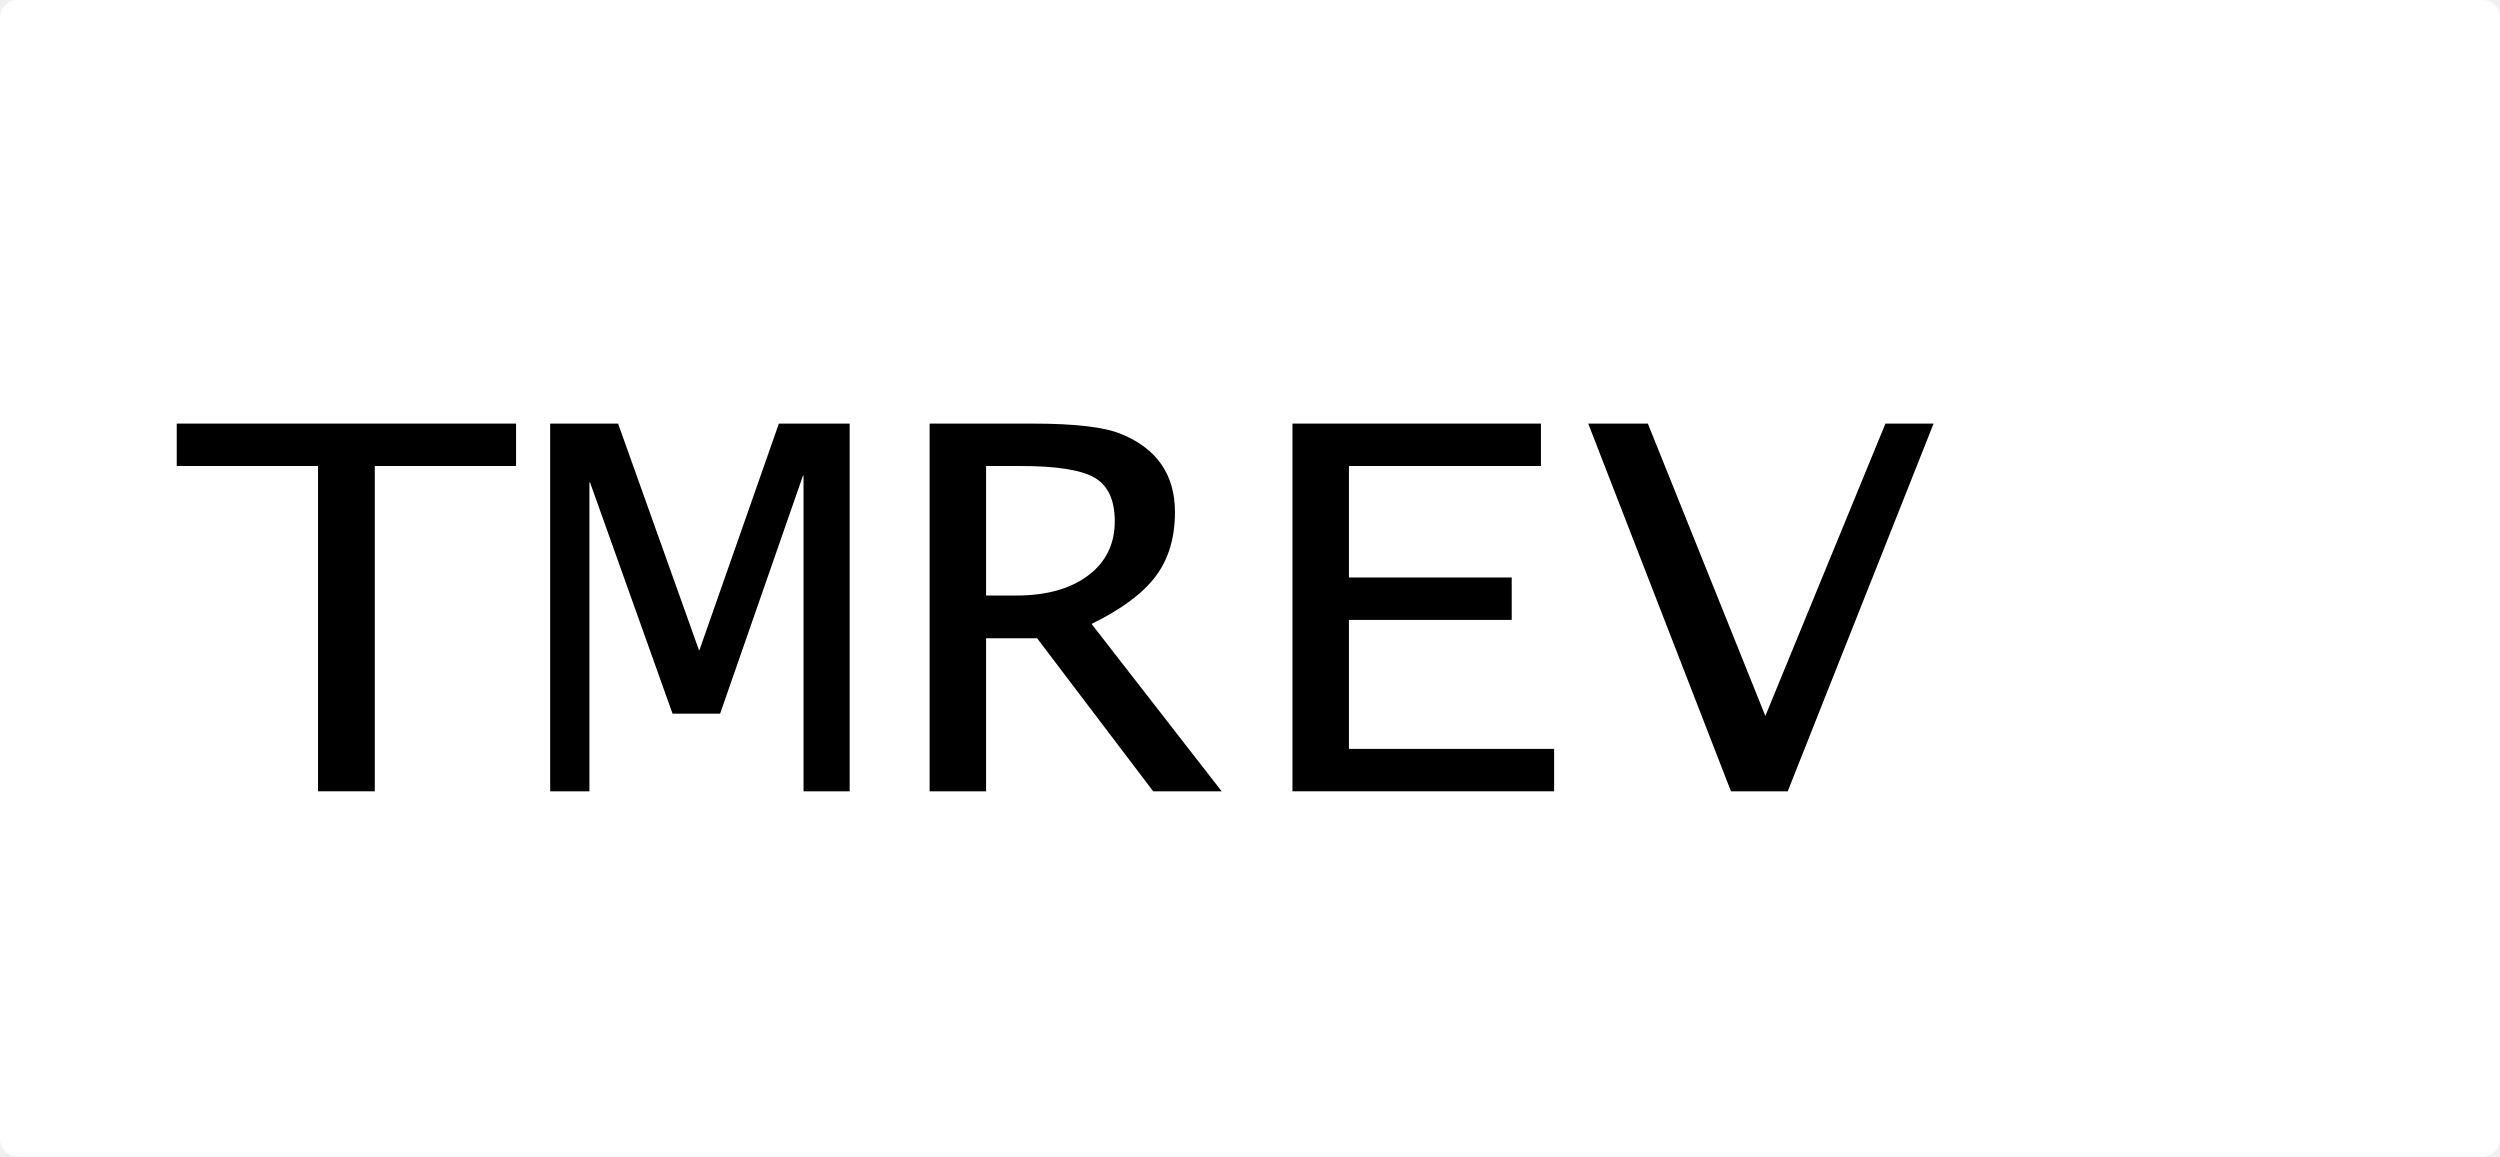
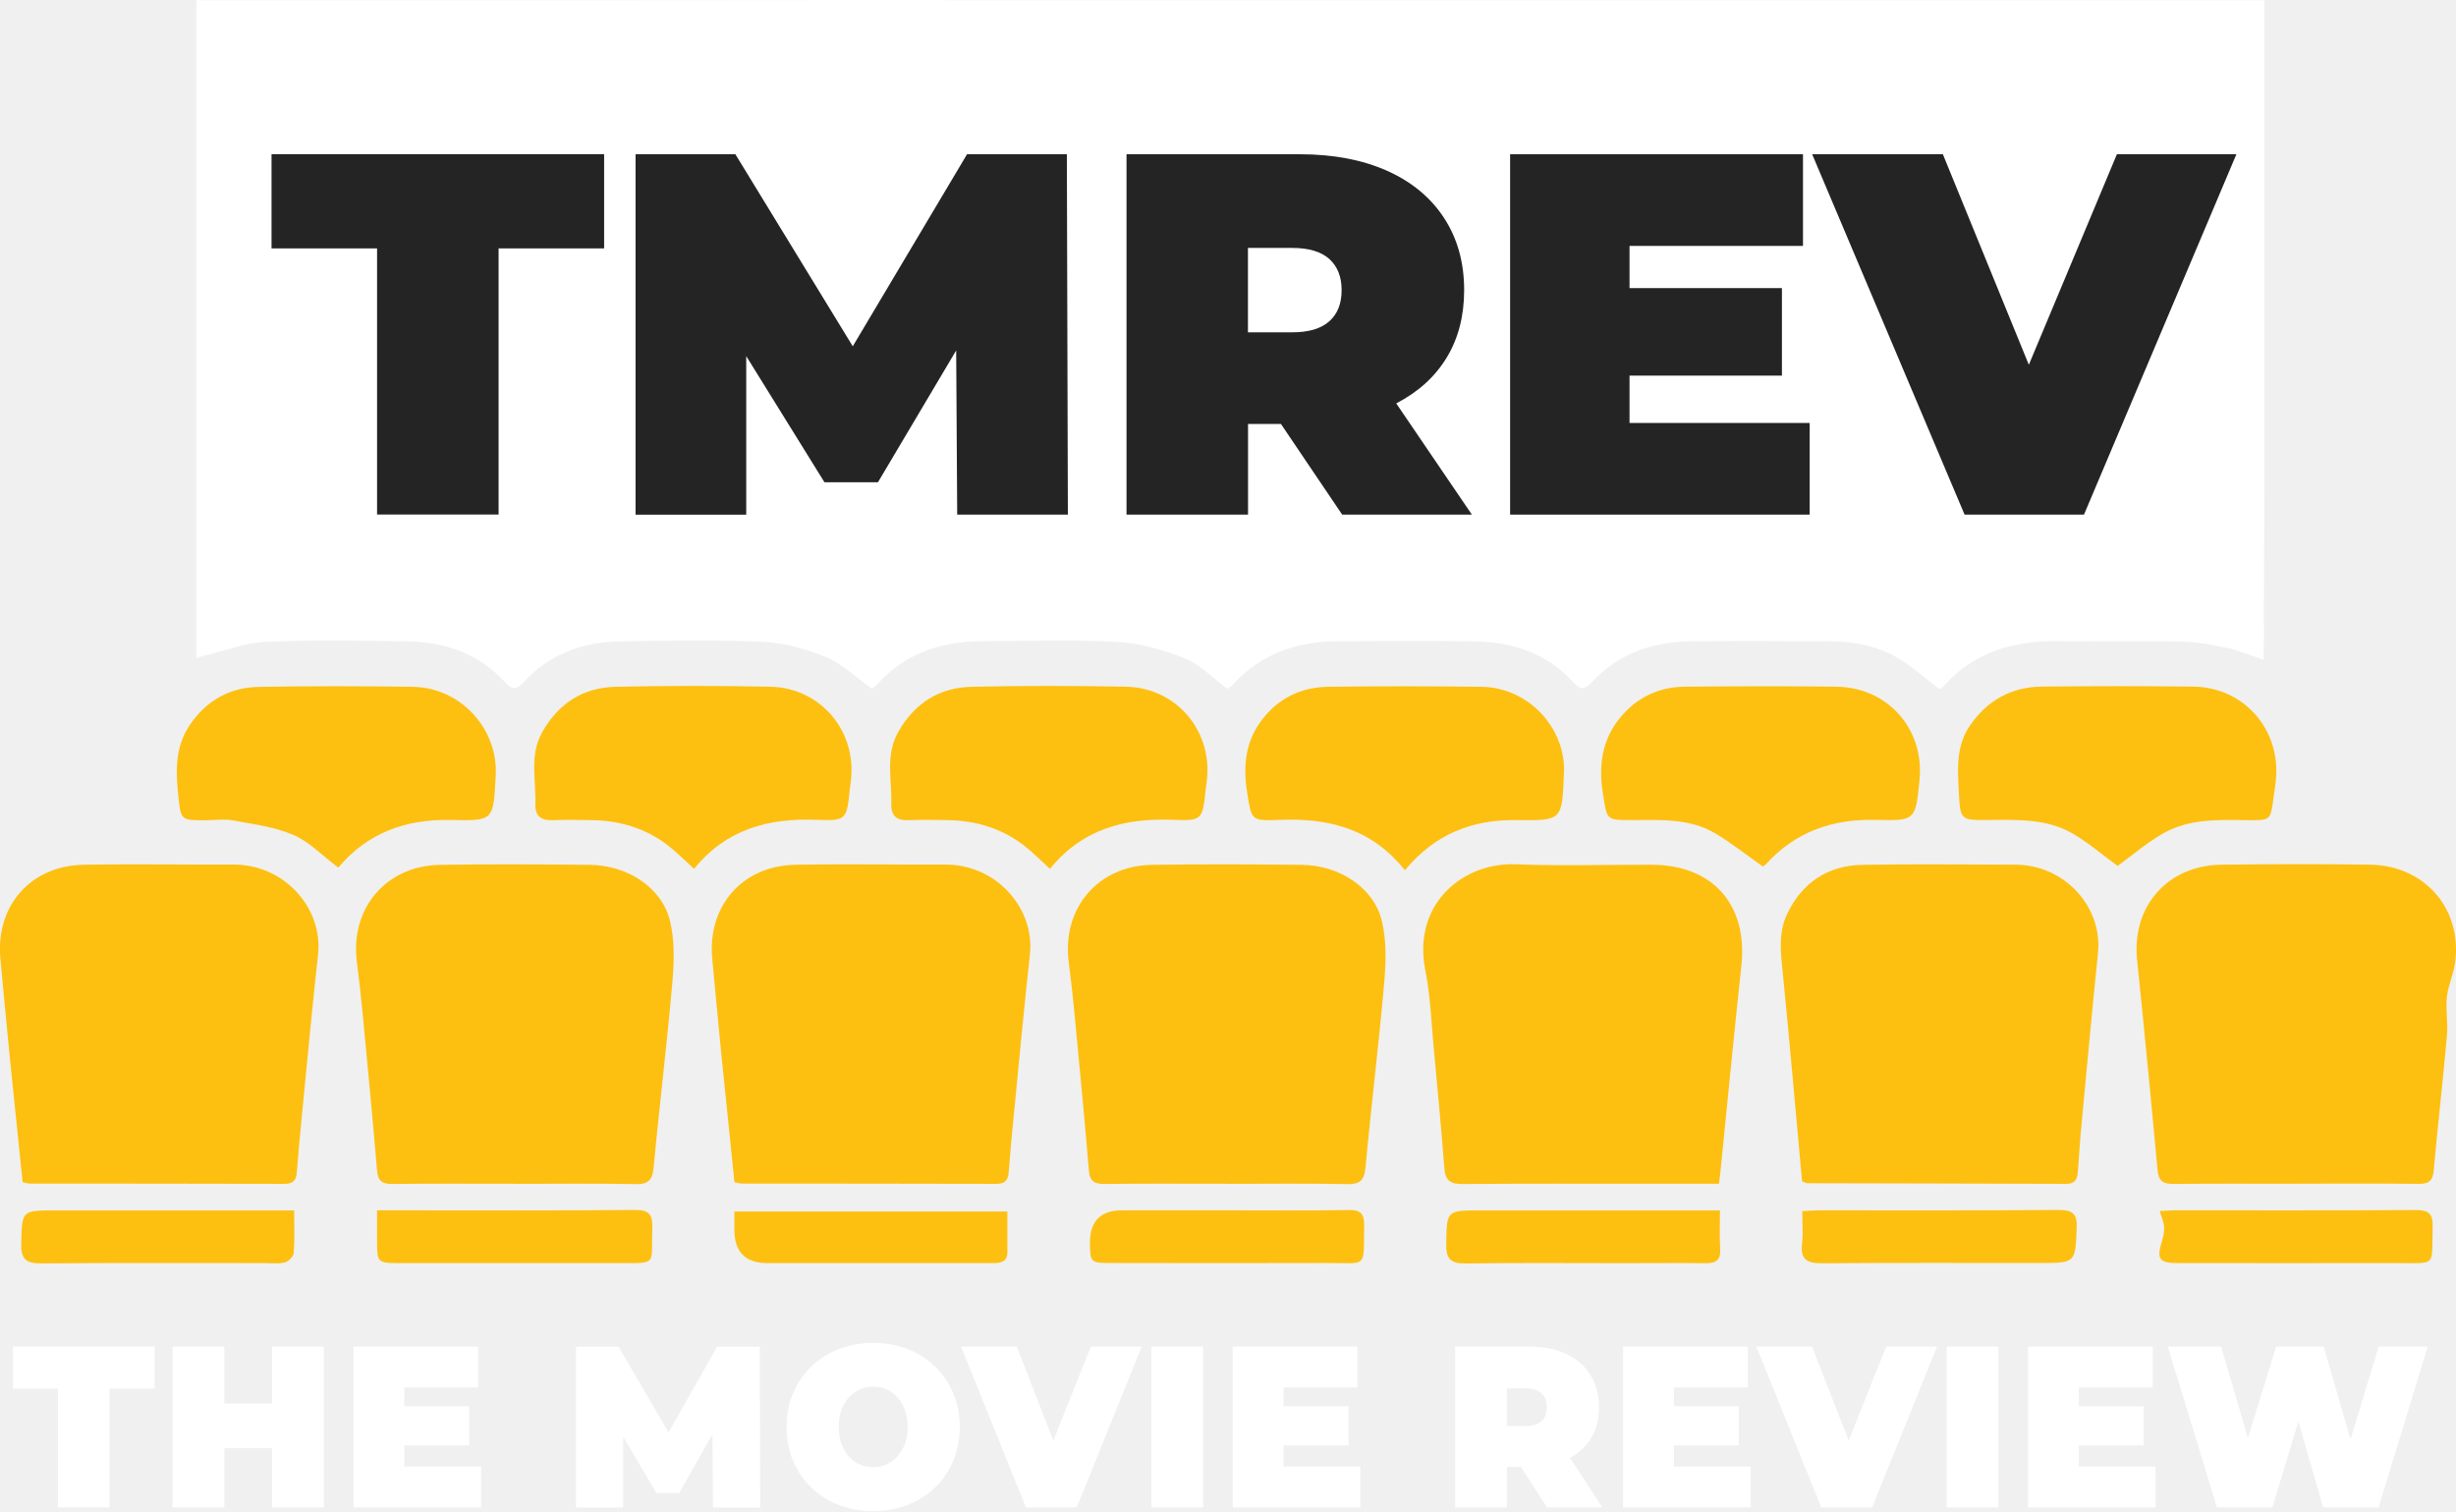
- <svg xmlns="http://www.w3.org/2000/svg" width="575" height="266" viewBox="0 0 575 266">
-   <g id="Group_16" data-name="Group 16" transform="translate(-6838 -374)">
-     <rect id="Rectangle_15" data-name="Rectangle 15" width="575" height="266" rx="4" transform="translate(6838 374)" fill="#fff" />
-     <defs>
-       <path id="gl_1" d="M34.146,-0 L34.146,-74.817 L1.648,-74.817 L1.648,-84.573 L79.695,-84.573 L79.695,-74.817 L47.197,-74.817 L47.197,-0 L34.146,-0 ZM34.146,-0 Z" />
-     </defs>
-     <use href="#gl_1" transform="matrix(1 0 0 1 6877 556)" fill="rgba(0,0,0,1)" stroke-width="1" stroke-linejoin="miter-clip" stroke-miterlimit="4" stroke-linecap="butt" stroke="none" />
-     <defs>
-       <path id="gl_2" d="M6.196,-0 L6.196,-84.573 L21.819,-84.573 L40.408,-32.498 L40.54,-32.498 L58.799,-84.573 L75.081,-84.573 L75.081,-0 L64.468,-0 L64.468,-72.576 L64.336,-72.576 L45.286,-17.864 L34.343,-17.864 L15.359,-71.06 L15.227,-71.06 L15.227,-0 L6.196,-0 ZM6.196,-0 Z" />
-     </defs>
-     <use href="#gl_2" transform="matrix(1 0 -0 1 6958.342 556)" fill="rgba(0,0,0,1)" stroke-width="1" stroke-linejoin="miter-clip" stroke-miterlimit="4" stroke-linecap="butt" stroke="none" />
-     <defs>
-       <path id="gl_3" d="M12.129,-0 L12.129,-84.573 L35.793,-84.573 L35.793,-84.573 C45.637,-84.573 52.471,-83.76 56.294,-82.134 L56.294,-82.134 C64.468,-78.75 68.555,-72.773 68.555,-64.204 L68.555,-64.204 C68.555,-58.315 67.083,-53.405 64.138,-49.471 L64.138,-49.471 C61.194,-45.538 56.272,-41.88 49.373,-38.496 L79.299,-0 L63.545,-0 L36.848,-35.2 L25.115,-35.2 L25.115,-0 L12.129,-0 ZM31.97,-45.022 L31.97,-45.022 C38.958,-45.022 44.495,-46.56 48.582,-49.636 L48.582,-49.636 C52.668,-52.712 54.712,-56.865 54.712,-62.095 L54.712,-62.095 C54.712,-66.973 53.174,-70.312 50.098,-72.114 L50.098,-72.114 C47.021,-73.916 41.353,-74.817 33.091,-74.817 L25.115,-74.817 L25.115,-45.022 ZM25.115,-45.022 Z" />
-     </defs>
-     <use href="#gl_3" transform="matrix(1 0 -0 1 7039.685 556)" fill="rgba(0,0,0,1)" stroke-width="1" stroke-linejoin="miter-clip" stroke-miterlimit="4" stroke-linecap="butt" stroke="none" />
-     <defs>
-       <path id="gl_4" d="M14.238,-0 L14.238,-84.573 L71.389,-84.573 L71.389,-74.817 L27.224,-74.817 L27.224,-49.175 L64.666,-49.175 L64.666,-39.419 L27.224,-39.419 L27.224,-9.756 L74.421,-9.756 L74.421,-0 L14.238,-0 ZM14.238,-0 Z" />
-     </defs>
-     <use href="#gl_4" transform="matrix(1 0 -0 1 7121.028 556)" fill="rgba(0,0,0,1)" stroke-width="1" stroke-linejoin="miter-clip" stroke-miterlimit="4" stroke-linecap="butt" stroke="none" />
-     <defs>
-       <path id="gl_5" d="M33.75,-0 L0.923,-84.573 L14.634,-84.573 L41.66,-17.336 L69.28,-84.573 L80.354,-84.573 L46.802,-0 L33.75,-0 ZM33.75,-0 Z" />
-     </defs>
-     <use href="#gl_5" transform="matrix(1 0 -0 1 7202.371 556)" fill="rgba(0,0,0,1)" stroke-width="1" stroke-linejoin="miter-clip" stroke-miterlimit="4" stroke-linecap="butt" stroke="none" />
+ <svg xmlns="http://www.w3.org/2000/svg" id="Layer_1" viewBox="0 0 267.18 164.38">
+   <defs>
+     <style>.cls-1{fill:#fff;}.cls-2{fill:#fdc010;}.cls-3{fill:#242424;}</style>
+   </defs>
+   <g>
+     <g>
+       <g>
+         <path class="cls-1" d="M6.3,151.05H1.41v-4.58h15.41v4.58h-4.89v12.92H6.3v-12.92Z" />
+         <path class="cls-1" d="M35.23,146.48v17.5h-5.63v-6.45h-5.2v6.45h-5.63v-17.5h5.63v6.2h5.2v-6.2h5.63Z" />
+         <path class="cls-1" d="M52.33,159.53v4.45h-13.88v-17.5h13.57v4.45h-8.04v2.05h7.06v4.25h-7.06v2.3h8.35Z" />
+         <path class="cls-1" d="M77.56,163.98l-.05-7.97-3.62,6.4h-2.48l-3.62-6.12v7.7h-5.13v-17.5h4.63l5.44,9.33,5.29-9.33h4.63l.05,17.5h-5.13Z" />
+         <path class="cls-1" d="M90.15,163.2c-1.43-.78-2.55-1.87-3.36-3.26-.81-1.39-1.22-2.96-1.22-4.71s.41-3.32,1.22-4.71c.81-1.39,1.93-2.48,3.36-3.26,1.43-.78,3.04-1.18,4.84-1.18s3.41,.39,4.84,1.18c1.43,.78,2.55,1.87,3.36,3.26,.81,1.39,1.22,2.96,1.22,4.71s-.41,3.32-1.22,4.71c-.81,1.39-1.93,2.48-3.36,3.26-1.43,.78-3.04,1.18-4.84,1.18s-3.41-.39-4.84-1.18Zm6.74-4.14c.56-.36,1.01-.87,1.35-1.53s.5-1.43,.5-2.31-.17-1.65-.5-2.31-.78-1.17-1.35-1.53c-.56-.36-1.2-.54-1.9-.54s-1.33,.18-1.9,.54c-.56,.36-1.01,.87-1.35,1.53s-.5,1.43-.5,2.31,.17,1.65,.5,2.31,.78,1.17,1.35,1.53c.56,.36,1.2,.54,1.9,.54s1.33-.18,1.9-.54Z" />
+         <path class="cls-1" d="M124.2,146.48l-7.06,17.5h-5.53l-7.06-17.5h6.06l3.98,10.22,4.08-10.22h5.53Z" />
+         <path class="cls-1" d="M125.25,146.48h5.63v17.5h-5.63v-17.5Z" />
+         <path class="cls-1" d="M147.98,159.53v4.45h-13.88v-17.5h13.57v4.45h-8.04v2.05h7.06v4.25h-7.06v2.3h8.35Z" />
+         <path class="cls-1" d="M165.46,159.58h-1.53v4.4h-5.63v-17.5h8.04c1.54,0,2.89,.27,4.03,.8,1.15,.53,2.03,1.3,2.65,2.3s.93,2.17,.93,3.5c0,1.25-.27,2.34-.81,3.28-.54,.93-1.32,1.67-2.34,2.22l3.51,5.4h-6.01l-2.84-4.4Zm2.24-8.01c-.38-.36-.95-.54-1.72-.54h-2.05v4.1h2.05c.76,0,1.34-.18,1.72-.54,.38-.36,.57-.86,.57-1.51s-.19-1.15-.57-1.51Z" />
+         <path class="cls-1" d="M190.45,159.53v4.45h-13.88v-17.5h13.57v4.45h-8.04v2.05h7.06v4.25h-7.06v2.3h8.35Z" />
+         <path class="cls-1" d="M210.72,146.48l-7.06,17.5h-5.53l-7.06-17.5h6.06l3.98,10.22,4.08-10.22h5.53Z" />
+         <path class="cls-1" d="M211.77,146.48h5.63v17.5h-5.63v-17.5Z" />
+         <path class="cls-1" d="M234.5,159.53v4.45h-13.88v-17.5h13.57v4.45h-8.04v2.05h7.06v4.25h-7.06v2.3h8.35Z" />
+         <path class="cls-1" d="M264.1,146.48l-5.34,17.5h-6.03l-2.69-9.35-2.84,9.35h-6.03l-5.34-17.5h5.8l2.91,9.95,3.08-9.95h5.17l2.91,10.08,3.08-10.08h5.34Z" />
+       </g>
+       <path class="cls-2" d="M133.34,128.77c-4.39,0-8.79-.03-13.18,.02-1.08,.01-1.6-.26-1.7-1.44-.48-5.7-1.03-11.4-1.57-17.1-.18-1.88-.39-3.76-.63-5.63-.74-5.79,3.17-10.44,9.02-10.54,5.45-.09,10.9-.06,16.35,0,4.05,.04,7.78,2.45,8.68,6.03,.54,2.16,.47,4.55,.27,6.8-.58,6.7-1.41,13.38-2.03,20.07-.13,1.45-.62,1.86-2.04,1.83-4.39-.09-8.79-.03-13.18-.03Z" />
+       <path class="cls-2" d="M186.99,128.77c-2.66,0-5.15,0-7.65,0-6.73,0-13.46-.03-20.19,.03-1.3,.01-1.91-.32-2.02-1.69-.34-4.38-.75-8.75-1.16-13.11-.26-2.81-.36-5.67-.91-8.43-1.45-7.25,4.11-11.77,9.8-11.55,4.94,.19,9.9,.03,14.85,.05,6.64,.02,10.44,4.37,9.73,10.97-.82,7.57-1.54,15.14-2.31,22.72-.03,.27-.07,.53-.14,1.03Z" />
+       <path class="cls-2" d="M79.9,128.6c-.47-4.58-.95-9.15-1.41-13.73-.35-3.54-.68-7.07-1.01-10.61-.52-5.72,3.28-10.08,9.03-10.19,5.45-.1,10.89,0,16.34-.02,5.53-.02,9.74,4.74,9.19,9.79-.65,5.9-1.2,11.82-1.78,17.73-.2,1.99-.37,3.98-.53,5.97-.07,.88-.44,1.25-1.37,1.24-9.23-.03-18.45-.02-27.68-.03-.21,0-.42-.08-.79-.15Z" />
+       <path class="cls-2" d="M249.77,128.77c-4.45,0-8.9-.03-13.34,.02-1.1,.01-1.61-.32-1.71-1.45-.52-5.7-1.08-11.39-1.64-17.09-.19-1.93-.39-3.87-.59-5.8-.61-5.85,3.3-10.32,9.19-10.39,5.39-.06,10.79-.08,16.18,0,5.9,.09,9.97,4.78,9.24,10.57-.16,1.29-.77,2.52-.91,3.81-.15,1.41,.14,2.86,0,4.27-.43,4.87-1,9.72-1.43,14.59-.1,1.14-.53,1.49-1.65,1.48-4.45-.05-8.89-.02-13.34-.02Z" />
+       <path class="cls-2" d="M196.04,128.49c-.69-7.52-1.34-15.05-2.09-22.56-.22-2.23-.53-4.44,.48-6.54,1.64-3.4,4.42-5.24,8.17-5.31,5.56-.1,11.12-.04,16.68-.02,5.22,.02,9.48,4.49,8.95,9.63-.64,6.24-1.21,12.5-1.8,18.75-.16,1.66-.26,3.32-.38,4.99-.06,.81-.29,1.36-1.28,1.35-9.4-.04-18.79-.04-28.19-.07-.1,0-.2-.08-.55-.22Z" />
+       <path class="cls-2" d="M36.8,94.38c-1.75-1.32-3.15-2.81-4.87-3.55-2.04-.88-4.34-1.17-6.56-1.58-.97-.18-1.99-.03-2.99-.02-2.78,0-2.71,0-3-2.85-.27-2.64-.31-5.18,1.27-7.52,1.83-2.7,4.38-4.09,7.55-4.14,5.55-.1,11.11-.09,16.67-.01,5.36,.08,9.33,4.69,9.06,9.65-.27,4.86-.15,4.95-4.84,4.84-4.95-.12-9.13,1.4-12.3,5.19Z" />
+       <path class="cls-2" d="M152.83,94.66c-3.68-4.61-8.43-5.7-13.73-5.47-3.01,.13-2.96,.01-3.43-3-.46-2.86-.19-5.54,1.62-7.9,1.8-2.35,4.27-3.54,7.19-3.58,5.55-.08,11.11-.07,16.66,0,5.22,.06,9.21,4.59,9,9.34-.23,5.16-.1,5.23-5.15,5.16-4.83-.07-8.89,1.51-12.16,5.46Z" />
+       <path class="cls-2" d="M191.77,94.26c-1.79-1.26-3.42-2.57-5.2-3.62-2.81-1.66-5.99-1.43-9.1-1.43-2.77,0-2.63-.02-3.08-2.77-.58-3.52-.01-6.61,2.59-9.17,1.75-1.72,3.9-2.55,6.31-2.57,5.51-.05,11.01-.08,16.52,0,5.56,.08,9.55,4.62,9.01,10.13-.43,4.39-.43,4.47-4.75,4.36-4.7-.12-8.72,1.27-11.93,4.78-.14,.15-.32,.26-.37,.3Z" />
+       <path class="cls-2" d="M230.36,94.19c-1.54-1.12-3.09-2.45-4.82-3.48-2.85-1.68-6.07-1.53-9.24-1.51-3.08,.02-3.04,0-3.21-3.14-.13-2.46-.29-4.92,1.18-7.08,1.87-2.76,4.5-4.25,7.83-4.29,5.5-.06,11.01-.07,16.51,0,5.32,.07,9.28,4.38,9.01,9.67-.04,.83-.19,1.65-.3,2.48-.32,2.39-.32,2.41-2.78,2.38-3.17-.04-6.4-.19-9.26,1.46-1.75,1.01-3.31,2.35-4.9,3.51Z" />
+       <path class="cls-2" d="M114.22,94.51c-1.04-.94-1.92-1.85-2.92-2.61-2.37-1.79-5.1-2.62-8.06-2.68-1.44-.03-2.89-.06-4.33,0-1.32,.06-2-.42-1.95-1.8,.08-2.62-.68-5.27,.77-7.82,1.78-3.13,4.45-4.8,7.94-4.89,5.61-.13,11.22-.12,16.83-.01,5.5,.11,9.46,4.84,8.78,10.28-.03,.28-.08,.55-.11,.83-.35,3.39-.35,3.5-3.69,3.37-5.21-.2-9.79,1.05-13.25,5.33Z" />
+       <path class="cls-2" d="M41.02,131.66c.82,0,1.36,0,1.9,0,8.71,0,17.43,.04,26.14-.04,1.61-.01,1.95,.53,1.9,2-.15,4.11,.69,3.77-3.87,3.78-7.94,.01-15.87,0-23.81,0-2.16,0-2.25-.1-2.26-2.25,0-1.09,0-2.19,0-3.49Z" />
+       <path class="cls-2" d="M187.11,131.66c0,1.58-.06,2.9,.02,4.22,.08,1.22-.49,1.54-1.58,1.53-2.94-.03-5.88,0-8.82,0-5.77,0-11.54-.05-17.32,.03-1.62,.02-2.11-.54-2.08-2.12,.07-3.65,0-3.65,3.73-3.65,7.94,0,15.87,0,23.81,0,.66,0,1.32,0,2.25,0Z" />
+       <path class="cls-2" d="M109.59,131.79c0,1.55,0,2.98,0,4.42,0,1.11-.78,1.19-1.61,1.19-2.72,0-5.45,0-8.17,0-5.45,0-10.9,0-16.34,0q-3.59,0-3.58-3.67c0-.6,0-1.21,0-1.94h29.71Z" />
+       <path class="cls-2" d="M133.56,131.66c4.39,0,8.78,.04,13.17-.03,1.22-.02,1.68,.35,1.67,1.59-.07,4.87,.43,4.15-4,4.17-7.89,.03-15.78,.01-23.67,0-2.06,0-2.15-.1-2.16-2.18q-.02-3.55,3.5-3.55c3.83,0,7.67,0,11.5,0Z" />
+       <path class="cls-2" d="M196.06,131.75c.77-.04,1.32-.09,1.86-.09,8.67,0,17.34,.03,26.01-.04,1.53-.01,2.06,.41,1.99,1.95-.16,3.81-.1,3.82-4.02,3.82-7.89,0-15.79-.03-23.68,.03-1.61,.01-2.39-.39-2.18-2.14,.13-1.09,.02-2.21,.02-3.53Z" />
+       <path class="cls-2" d="M32,131.66c0,1.7,.07,3.19-.05,4.67-.03,.37-.58,.91-.98,1-.74,.17-1.55,.07-2.32,.07-8.06,0-16.12-.03-24.19,.03-1.54,.01-2.18-.4-2.15-2.06,.08-3.7,0-3.7,3.69-3.7,7.9,0,15.79,0,23.69,0h2.3Z" />
+       <path class="cls-2" d="M234.96,131.74c.71-.04,1.2-.08,1.69-.08,8.73,0,17.45,.02,26.18-.03,1.38,0,1.84,.4,1.81,1.79-.11,4.46,.5,3.97-3.87,3.98-7.95,.02-15.9,0-23.85,0-2.04,0-2.33-.44-1.73-2.39,.16-.51,.27-1.07,.23-1.59-.03-.52-.28-1.02-.47-1.67Z" />
+       <path class="cls-2" d="M55.9,128.77c-4.39,0-8.79-.03-13.18,.02-1.08,.01-1.6-.26-1.7-1.44-.48-5.7-1.03-11.4-1.57-17.1-.18-1.88-.39-3.76-.63-5.63-.74-5.79,3.17-10.44,9.02-10.54,5.45-.09,10.9-.06,16.35,0,4.05,.04,7.78,2.45,8.68,6.03,.54,2.16,.47,4.55,.27,6.8-.58,6.7-1.41,13.38-2.03,20.07-.13,1.45-.62,1.86-2.04,1.83-4.39-.09-8.79-.03-13.18-.03Z" />
+       <path class="cls-2" d="M2.46,128.6c-.47-4.58-.95-9.15-1.41-13.73-.35-3.54-.68-7.07-1.01-10.61-.52-5.72,3.28-10.08,9.03-10.19,5.45-.1,10.89,0,16.34-.02,5.53-.02,9.74,4.74,9.19,9.79-.65,5.9-1.2,11.82-1.78,17.73-.2,1.99-.37,3.98-.53,5.97-.07,.88-.44,1.25-1.37,1.24-9.23-.03-18.45-.02-27.68-.03-.21,0-.42-.08-.79-.15Z" />
+       <path class="cls-2" d="M75.5,94.51c-1.04-.94-1.92-1.85-2.92-2.61-2.37-1.79-5.1-2.62-8.06-2.68-1.44-.03-2.89-.06-4.33,0-1.32,.06-2-.42-1.95-1.8,.08-2.62-.68-5.27,.77-7.82,1.78-3.13,4.45-4.8,7.94-4.89,5.61-.13,11.22-.12,16.83-.01,5.5,.11,9.46,4.84,8.78,10.28-.03,.28-.08,.55-.11,.83-.35,3.39-.35,3.5-3.69,3.37-5.21-.2-9.79,1.05-13.25,5.33Z" />
+     </g>
+     <path class="cls-1" d="M103.42,.03C103.22,.03,103.03,0,102.82,0,76.17,.04,49.53,.03,22.88,.03h-1.53V71.7c0-.16,.6-.3,.95-.39,2.25-.53,4.38-1.4,6.65-1.49,5.16-.23,10.29-.15,15.46-.05,4.07,.08,7.71,1.34,10.54,4.45,.75,.82,1.24,.82,2,0,2.83-3.1,6.48-4.38,10.56-4.45,5.17-.09,10.35-.19,15.51,.05,2.32,.11,4.71,.77,6.86,1.67,1.78,.74,3.25,2.2,4.97,3.43,.11-.09,.39-.26,.6-.5,3.12-3.47,7.14-4.69,11.66-4.68,4.78,0,9.58-.19,14.35,.08,2.49,.14,5.03,.83,7.35,1.76,1.72,.69,3.12,2.17,4.72,3.35,.17-.13,.42-.27,.59-.46,3.09-3.39,7.03-4.71,11.49-4.72,4.95-.01,9.9-.07,14.85,.02,4.13,.08,7.85,1.3,10.72,4.47,.62,.68,1.14,.91,1.89,.08,2.94-3.27,6.76-4.52,11.03-4.56,4.95-.05,9.9-.03,14.85,0,2.7,.01,5.34,.49,7.66,1.91,1.54,.94,2.9,2.17,4.37,3.29,.11-.08,.33-.17,.47-.33,3.37-3.77,7.71-4.96,12.59-4.89,4.45,.06,8.9-.06,13.35,.05,1.7,.04,3.41,.38,5.08,.74,1.2,.26,2.41,.79,3.76,1.25,0-.86,.06-1.52,.05-2.18-.02-5.45,.05-10.9,.05-16.34V.03H103.42Z" />
+   </g>
+   <g>
+     <path class="cls-3" d="M41.02,27.02h-11.48v-10.25h36.18v10.25h-11.48v28.95h-13.22V27.02Z" />
+     <path class="cls-3" d="M104.13,55.98l-.11-17.86-8.51,14.34h-5.82l-8.51-13.72v17.25h-12.04V16.78h10.86l12.77,20.89,12.43-20.89h10.86l.11,39.2h-12.04Z" />
+     <path class="cls-3" d="M139.35,46.12h-3.58v9.86h-13.22V16.78h18.87c3.62,0,6.78,.6,9.46,1.79,2.69,1.2,4.76,2.91,6.22,5.15s2.18,4.85,2.18,7.84c0,2.8-.63,5.25-1.9,7.34-1.27,2.09-3.1,3.75-5.49,4.98l8.23,12.1h-14.11l-6.66-9.86Zm5.26-17.95c-.9-.8-2.24-1.2-4.03-1.2h-4.82v9.18h4.82c1.79,0,3.14-.4,4.03-1.2,.9-.8,1.34-1.93,1.34-3.39s-.45-2.58-1.34-3.39Z" />
+     <path class="cls-3" d="M196.87,46.01v9.97h-32.59V16.78h31.86v9.97h-18.87v4.59h16.58v9.52h-16.58v5.15h19.6Z" />
+     <path class="cls-3" d="M243.29,16.78l-16.58,39.2h-12.99l-16.58-39.2h14.22l9.35,22.9,9.58-22.9h12.99Z" />
  </g>
</svg>
